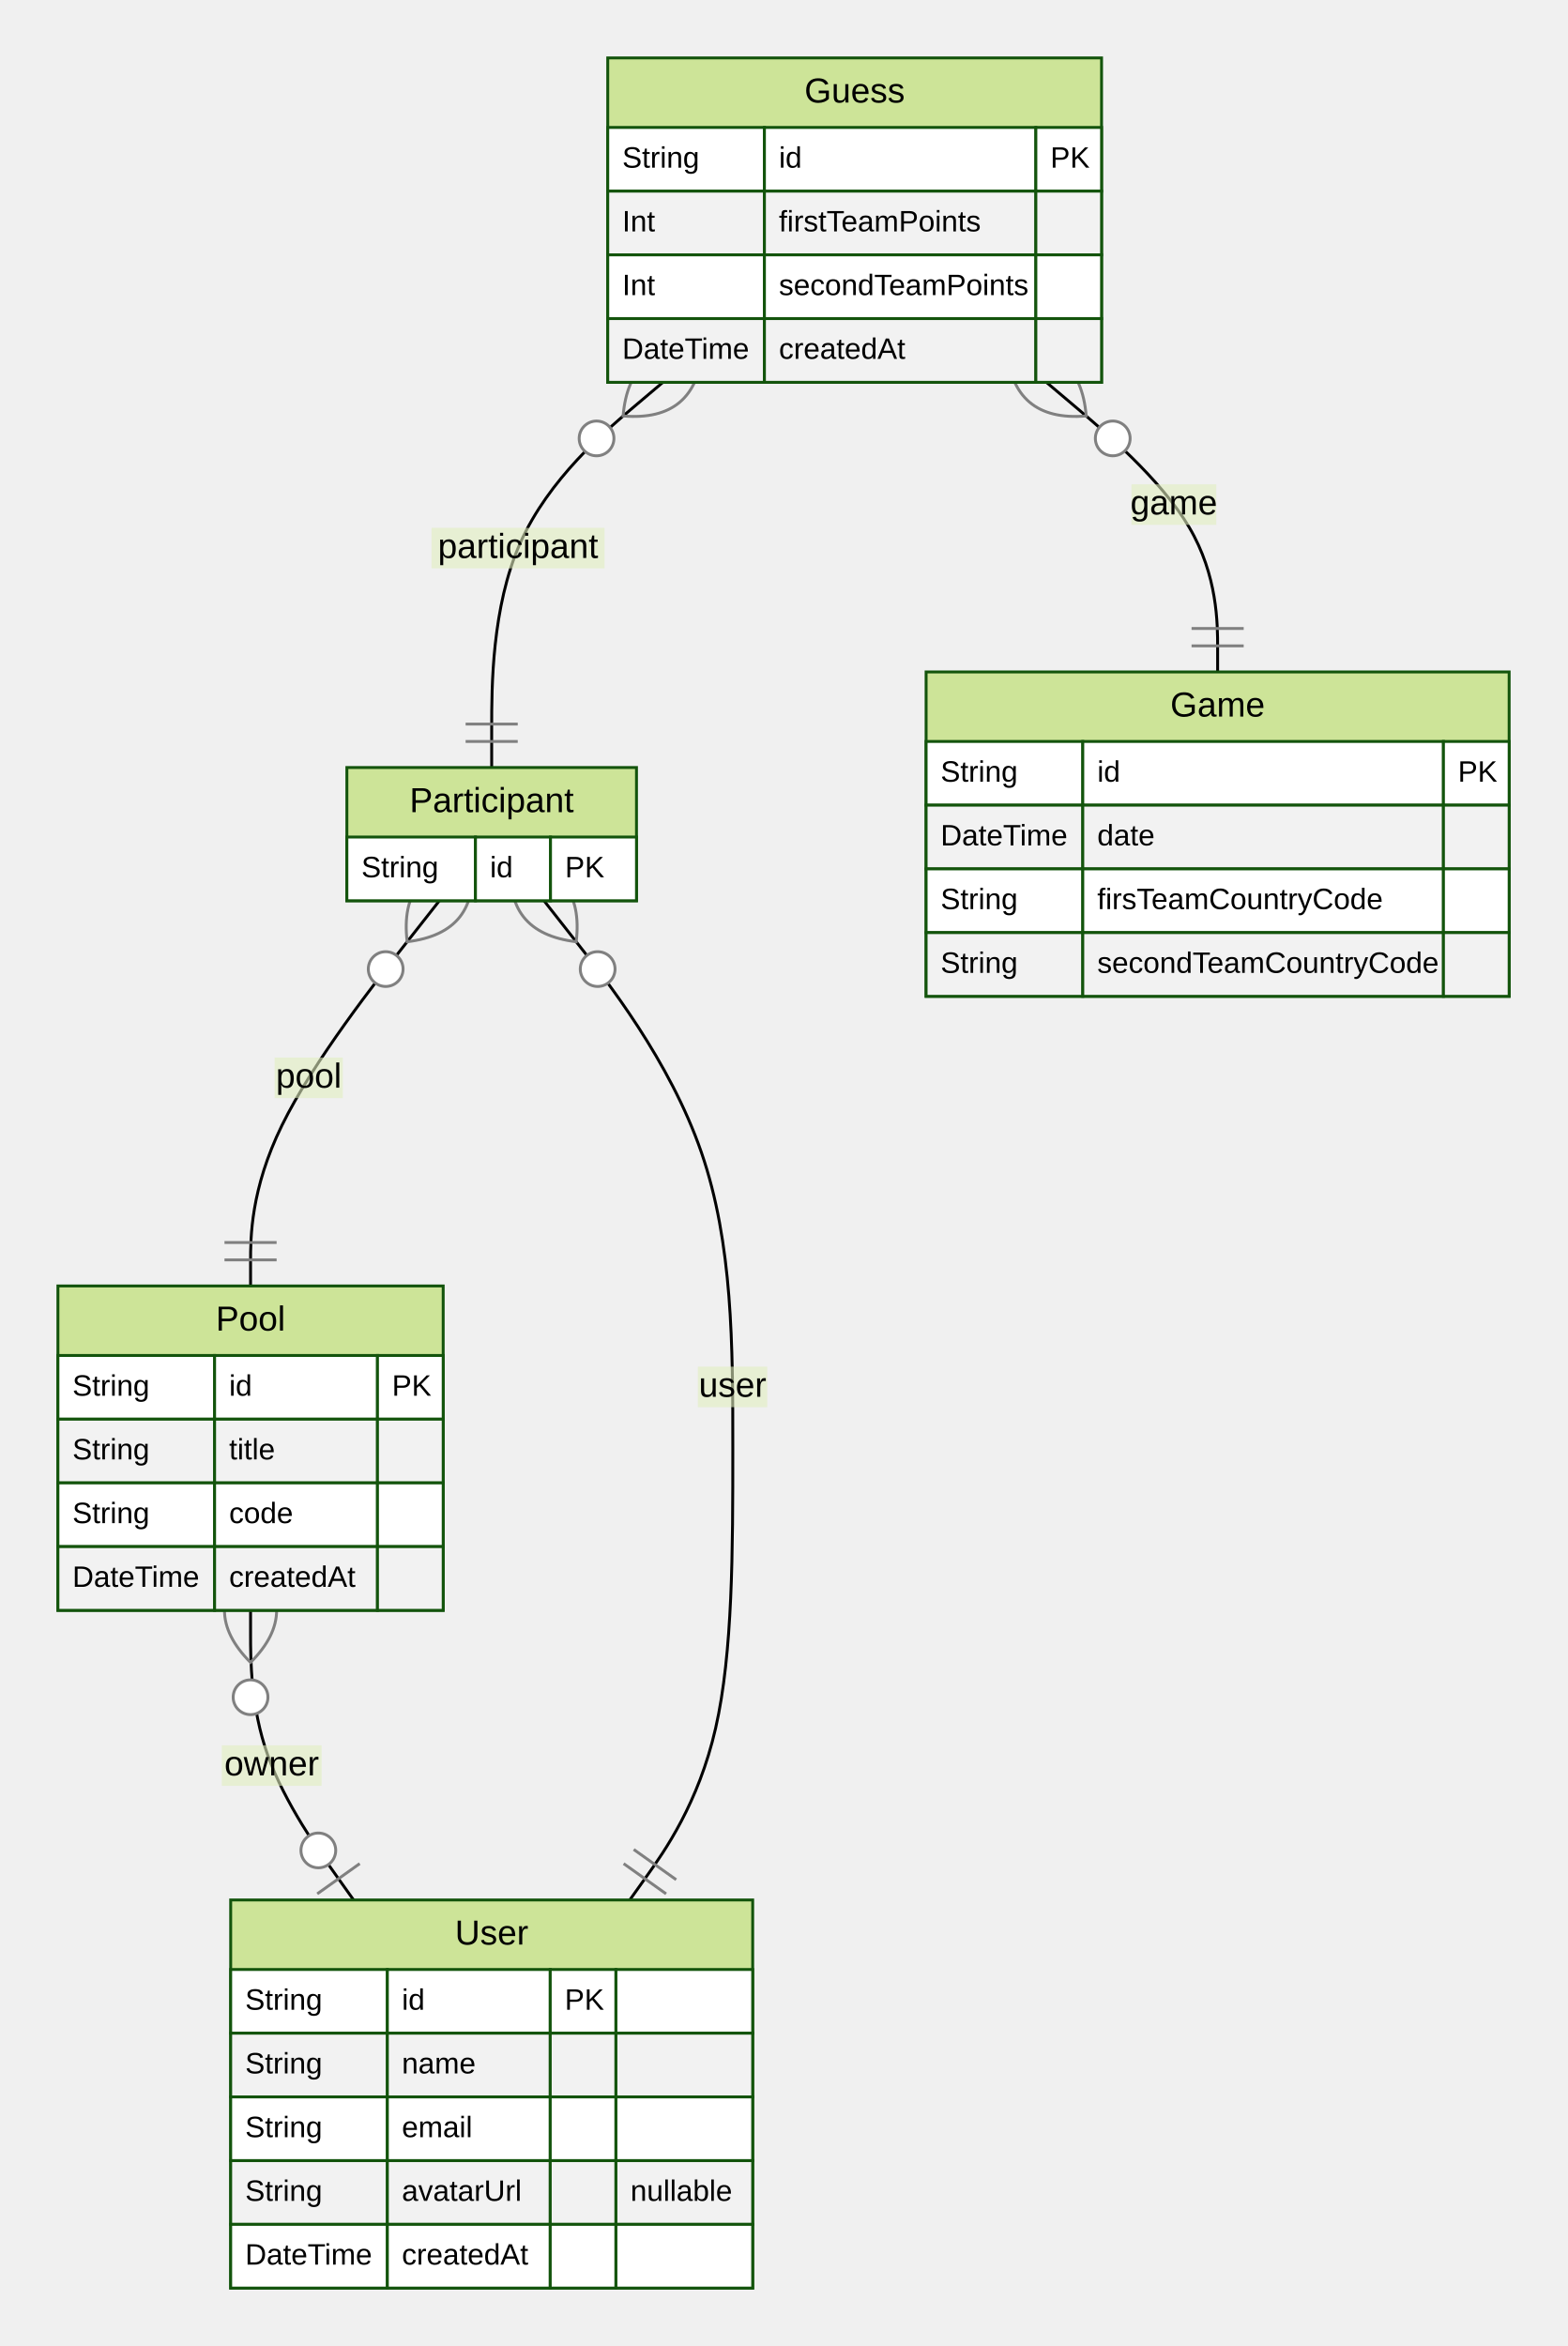
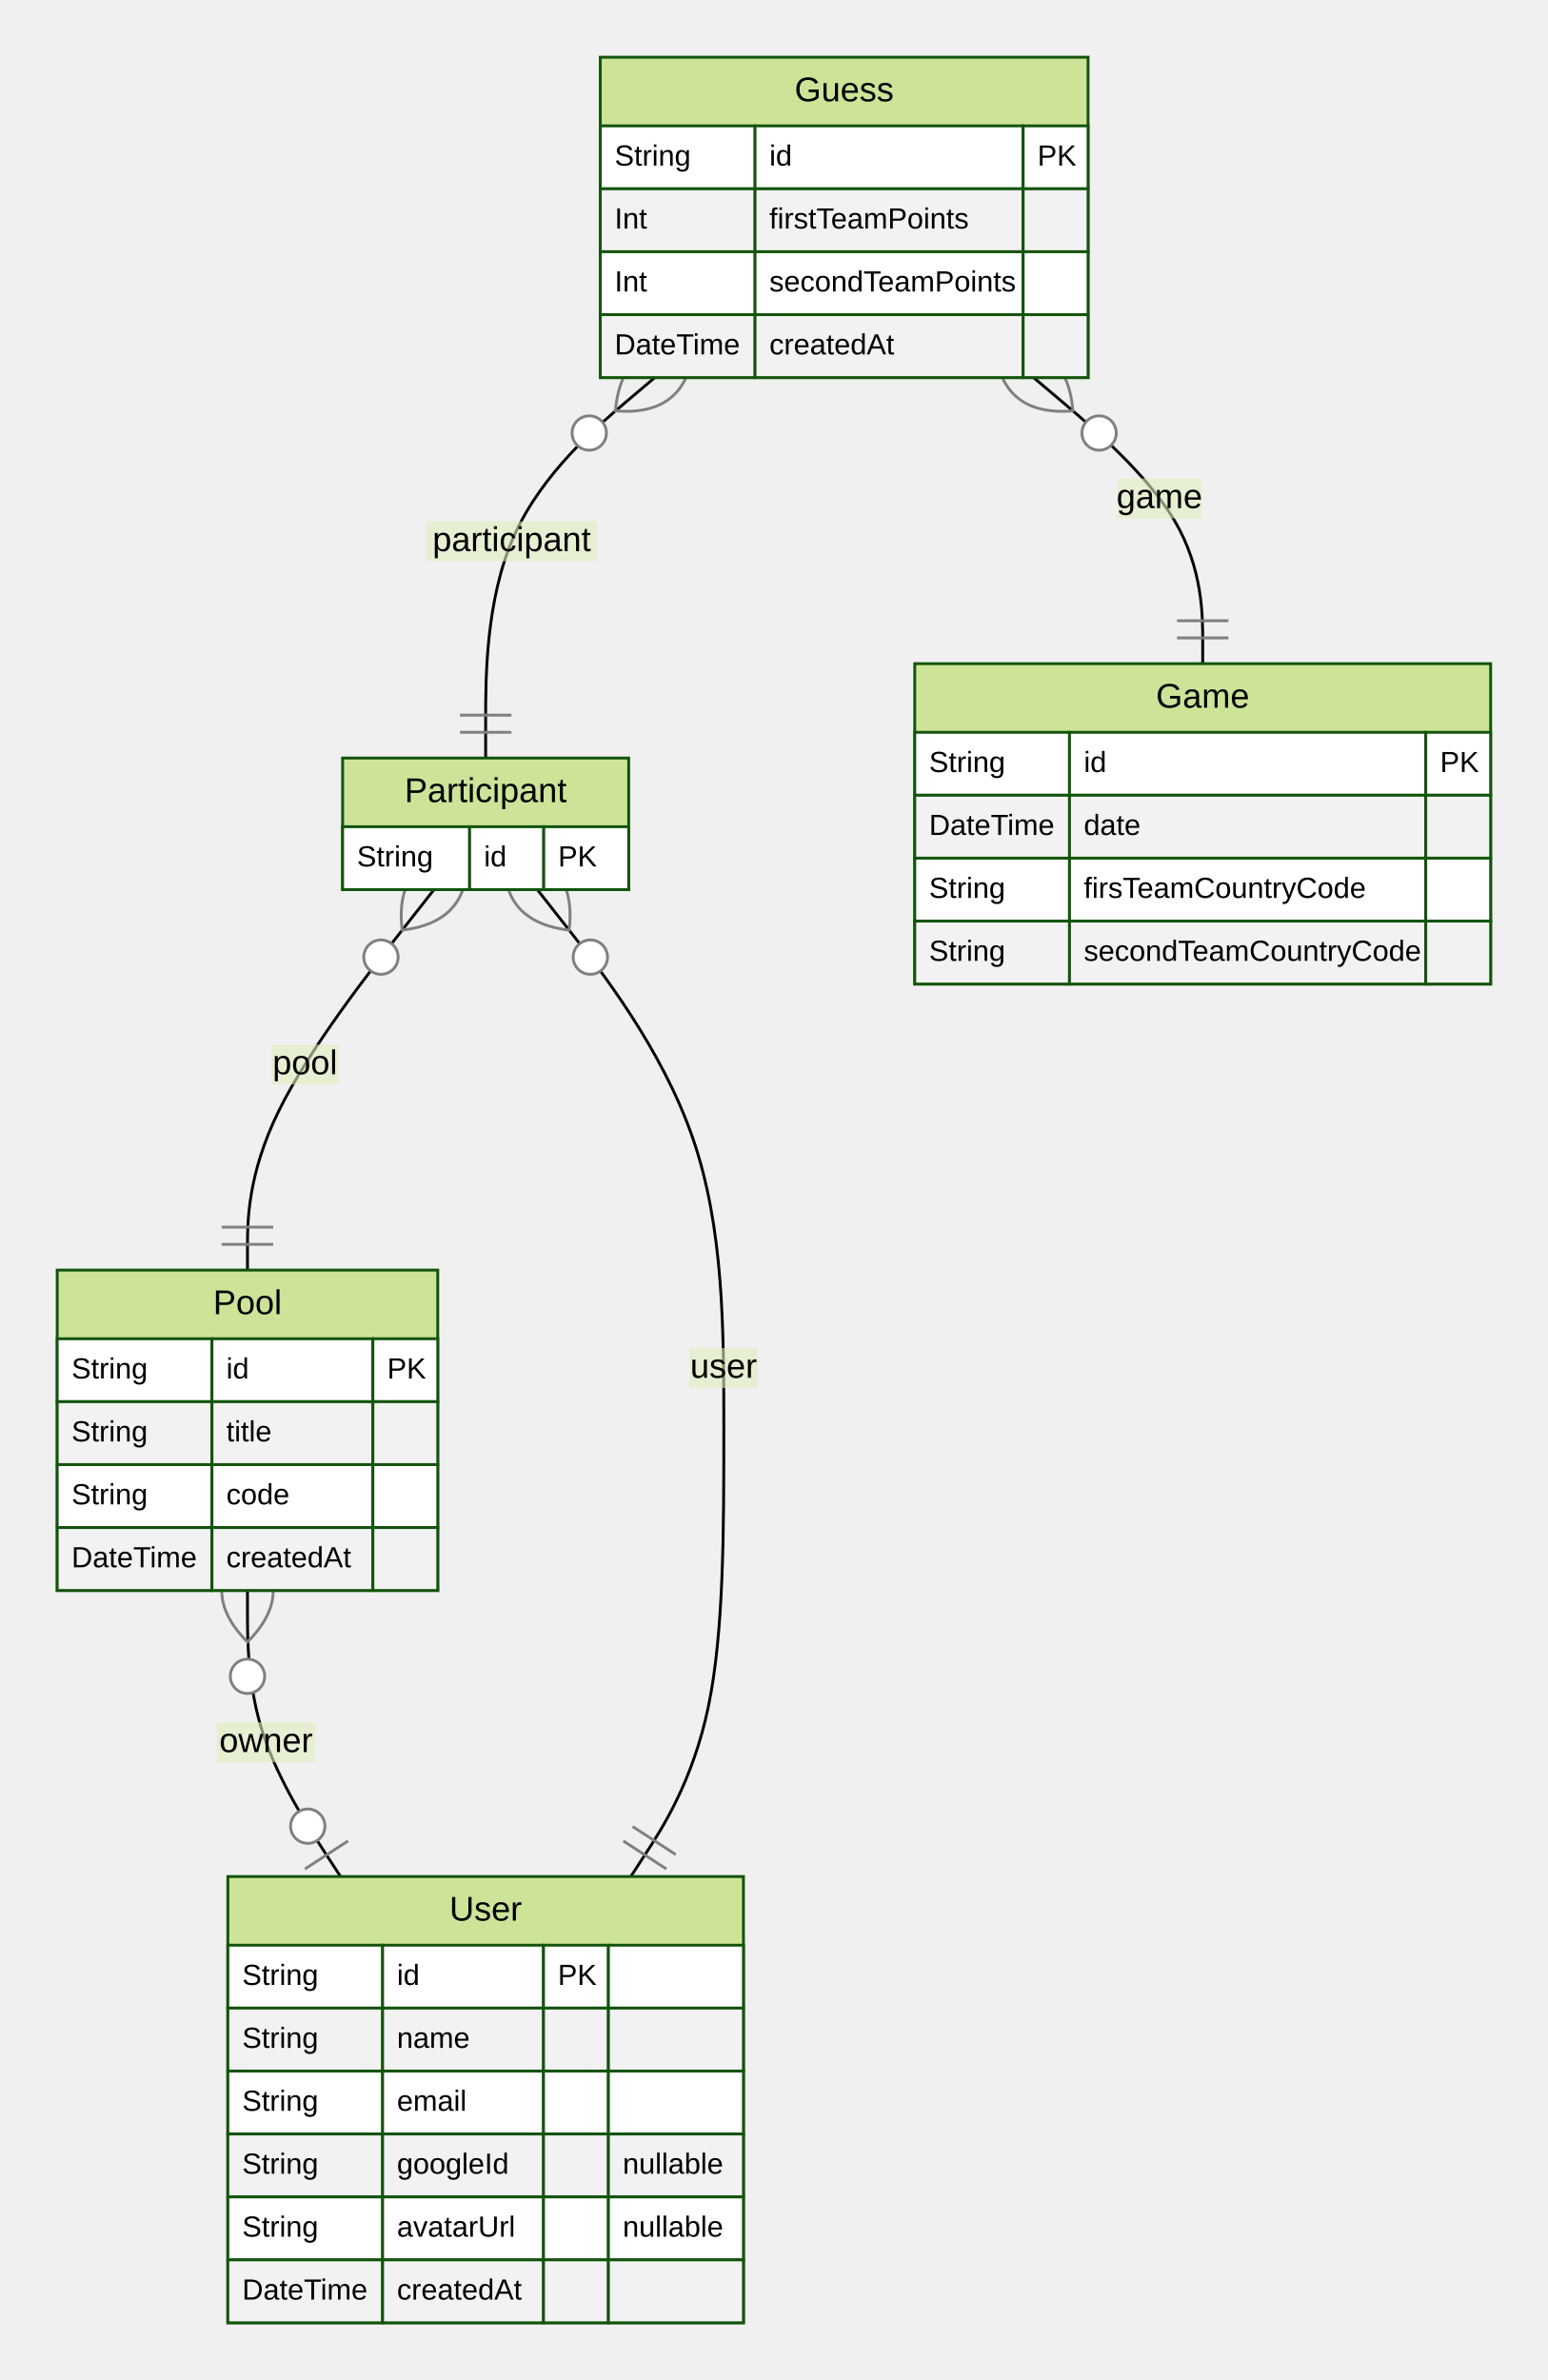
- <svg xmlns="http://www.w3.org/2000/svg" aria-labelledby="chart-title-mermaid-0 chart-desc-mermaid-0" role="img" viewBox="0 0 541.082 810" style="max-width: 541.082px; background-color: white;" width="100%" id="mermaid-0">
+ <svg xmlns="http://www.w3.org/2000/svg" aria-labelledby="chart-title-mermaid-0 chart-desc-mermaid-0" role="img" viewBox="0 0 541.082 832" style="max-width: 541.082px; background-color: white;" width="100%" id="mermaid-0">
  <style>#mermaid-0 {font-family:"trebuchet ms",verdana,arial,sans-serif;font-size:16px;fill:#000000;}#mermaid-0 .error-icon{fill:#552222;}#mermaid-0 .error-text{fill:#552222;stroke:#552222;}#mermaid-0 .edge-thickness-normal{stroke-width:2px;}#mermaid-0 .edge-thickness-thick{stroke-width:3.5px;}#mermaid-0 .edge-pattern-solid{stroke-dasharray:0;}#mermaid-0 .edge-pattern-dashed{stroke-dasharray:3;}#mermaid-0 .edge-pattern-dotted{stroke-dasharray:2;}#mermaid-0 .marker{fill:#000000;stroke:#000000;}#mermaid-0 .marker.cross{stroke:#000000;}#mermaid-0 svg{font-family:"trebuchet ms",verdana,arial,sans-serif;font-size:16px;}#mermaid-0 .entityBox{fill:#cde498;stroke:#13540c;}#mermaid-0 .attributeBoxOdd{fill:#ffffff;stroke:#13540c;}#mermaid-0 .attributeBoxEven{fill:#f2f2f2;stroke:#13540c;}#mermaid-0 .relationshipLabelBox{fill:hsl(78.158, 58.462%, 84.51%);opacity:0.7;background-color:hsl(78.158, 58.462%, 84.51%);}#mermaid-0 .relationshipLabelBox rect{opacity:0.5;}#mermaid-0 .relationshipLine{stroke:#000000;}#mermaid-0 :root{--mermaid-font-family:"trebuchet ms",verdana,arial,sans-serif;}</style>
  <g />
  <defs>
    <marker orient="auto" markerHeight="18" markerWidth="18" refY="9" refX="0" id="ONLY_ONE_START">
      <path d="M9,0 L9,18 M15,0 L15,18" fill="none" stroke="gray" />
    </marker>
  </defs>
  <defs>
    <marker orient="auto" markerHeight="18" markerWidth="18" refY="9" refX="18" id="ONLY_ONE_END">
      <path d="M3,0 L3,18 M9,0 L9,18" fill="none" stroke="gray" />
    </marker>
  </defs>
  <defs>
    <marker orient="auto" markerHeight="18" markerWidth="30" refY="9" refX="0" id="ZERO_OR_ONE_START">
      <circle r="6" cy="9" cx="21" fill="white" stroke="gray" />
      <path d="M9,0 L9,18" fill="none" stroke="gray" />
    </marker>
  </defs>
  <defs>
    <marker orient="auto" markerHeight="18" markerWidth="30" refY="9" refX="30" id="ZERO_OR_ONE_END">
      <circle r="6" cy="9" cx="9" fill="white" stroke="gray" />
      <path d="M21,0 L21,18" fill="none" stroke="gray" />
    </marker>
  </defs>
  <defs>
    <marker orient="auto" markerHeight="36" markerWidth="45" refY="18" refX="18" id="ONE_OR_MORE_START">
      <path d="M0,18 Q 18,0 36,18 Q 18,36 0,18 M42,9 L42,27" fill="none" stroke="gray" />
    </marker>
  </defs>
  <defs>
    <marker orient="auto" markerHeight="36" markerWidth="45" refY="18" refX="27" id="ONE_OR_MORE_END">
      <path d="M3,9 L3,27 M9,18 Q27,0 45,18 Q27,36 9,18" fill="none" stroke="gray" />
    </marker>
  </defs>
  <defs>
    <marker orient="auto" markerHeight="36" markerWidth="57" refY="18" refX="18" id="ZERO_OR_MORE_START">
      <circle r="6" cy="18" cx="48" fill="white" stroke="gray" />
      <path d="M0,18 Q18,0 36,18 Q18,36 0,18" fill="none" stroke="gray" />
    </marker>
  </defs>
  <defs>
    <marker orient="auto" markerHeight="36" markerWidth="57" refY="18" refX="39" id="ZERO_OR_MORE_END">
      <circle r="6" cy="18" cx="9" fill="white" stroke="gray" />
      <path d="M21,18 Q39,0 57,18 Q39,36 21,18" fill="none" stroke="gray" />
    </marker>
  </defs>
-   <path marker-start="url(#ZERO_OR_MORE_START)" marker-end="url(#ZERO_OR_ONE_END)" fill="none" stroke="gray" d="M86.513,556L86.513,564.333C86.513,572.667,86.513,589.333,92.443,606C98.373,622.667,110.233,639.333,116.163,647.667L122.093,656" class="er relationshipLine" />
-   <path marker-start="url(#ZERO_OR_MORE_START)" marker-end="url(#ONLY_ONE_END)" fill="none" stroke="gray" d="M187.835,311L198.7,324.833C209.565,338.667,231.296,366.333,242.161,397.833C253.026,429.333,253.026,464.667,253.026,500C253.026,535.333,253.026,570.667,247.096,596.667C241.167,622.667,229.307,639.333,223.377,647.667L217.447,656" class="er relationshipLine" />
+   <path marker-start="url(#ZERO_OR_MORE_START)" marker-end="url(#ZERO_OR_ONE_END)" fill="none" stroke="gray" d="M86.513,556L86.513,564.333C86.513,572.667,86.513,589.333,91.934,606C97.354,622.667,108.195,639.333,113.615,647.667L119.035,656" class="er relationshipLine" />
+   <path marker-start="url(#ZERO_OR_MORE_START)" marker-end="url(#ONLY_ONE_END)" fill="none" stroke="gray" d="M187.835,311L198.7,324.833C209.565,338.667,231.296,366.333,242.161,397.833C253.026,429.333,253.026,464.667,253.026,500C253.026,535.333,253.026,570.667,247.606,596.667C242.186,622.667,231.345,639.333,225.925,647.667L220.504,656" class="er relationshipLine" />
  <path marker-start="url(#ZERO_OR_MORE_START)" marker-end="url(#ONLY_ONE_END)" fill="none" stroke="gray" d="M151.705,311L140.839,324.833C129.974,338.667,108.244,366.333,97.378,388.5C86.513,410.667,86.513,427.333,86.513,435.667L86.513,444" class="er relationshipLine" />
  <path marker-start="url(#ZERO_OR_MORE_START)" marker-end="url(#ONLY_ONE_END)" fill="none" stroke="gray" d="M228.887,132L219.034,140.333C209.181,148.667,189.476,165.333,179.623,187.5C169.77,209.667,169.77,237.333,169.77,251.167L169.77,265" class="er relationshipLine" />
  <path marker-start="url(#ZERO_OR_MORE_START)" marker-end="url(#ONLY_ONE_END)" fill="none" stroke="gray" d="M361.309,132L371.162,140.333C381.015,148.667,400.72,165.333,410.573,182C420.426,198.667,420.426,215.333,420.426,223.667L420.426,232" class="er relationshipLine" />
  <g transform="translate(20,444 )" id="Pool">
    <rect height="112" width="133.026" y="0" x="0" stroke="gray" fill-opacity="100%" fill="honeydew" class="er entityBox" />
    <text transform="translate(66.51321,12)" style="font-family: &quot;trebuchet ms&quot;, verdana, arial, sans-serif;; font-size: 12px" text-anchor="middle" dominant-baseline="middle" y="0" x="0" id="entity-Pool" class="er entityLabel">Pool</text>
    <rect height="22" width="54.096" y="24" x="0" stroke="gray" fill-opacity="100%" fill="honeydew" class="er attributeBoxOdd" />
    <text transform="translate(5,35)" style="font-family: &quot;trebuchet ms&quot;, verdana, arial, sans-serif;; font-size: 10.2px" text-anchor="left" dominant-baseline="middle" y="0" x="0" id="entity-Pool-attr-1-type" class="er entityLabel">String</text>
    <rect height="22" width="56.243" y="24" x="54.096" stroke="gray" fill-opacity="100%" fill="honeydew" class="er attributeBoxOdd" />
    <text transform="translate(59.09555,35)" style="font-family: &quot;trebuchet ms&quot;, verdana, arial, sans-serif;; font-size: 10.2px" text-anchor="left" dominant-baseline="middle" y="0" x="0" id="entity-Pool-attr-1-name" class="er entityLabel">id</text>
    <rect height="22" width="22.688" y="24" x="110.339" stroke="gray" fill-opacity="100%" fill="honeydew" class="er attributeBoxOdd" />
    <text transform="translate(115.3387,35)" style="font-family: &quot;trebuchet ms&quot;, verdana, arial, sans-serif;; font-size: 10.2px" text-anchor="left" dominant-baseline="middle" y="0" x="0" id="entity-Pool-attr-1-key" class="er entityLabel">PK</text>
    <rect height="22" width="54.096" y="46" x="0" stroke="gray" fill-opacity="100%" fill="honeydew" class="er attributeBoxEven" />
    <text transform="translate(5,57)" style="font-family: &quot;trebuchet ms&quot;, verdana, arial, sans-serif;; font-size: 10.2px" text-anchor="left" dominant-baseline="middle" y="0" x="0" id="entity-Pool-attr-2-type" class="er entityLabel">String</text>
    <rect height="22" width="56.243" y="46" x="54.096" stroke="gray" fill-opacity="100%" fill="honeydew" class="er attributeBoxEven" />
    <text transform="translate(59.09555,57)" style="font-family: &quot;trebuchet ms&quot;, verdana, arial, sans-serif;; font-size: 10.2px" text-anchor="left" dominant-baseline="middle" y="0" x="0" id="entity-Pool-attr-2-name" class="er entityLabel">title</text>
    <rect height="22" width="22.688" y="46" x="110.339" stroke="gray" fill-opacity="100%" fill="honeydew" class="er attributeBoxEven" />
    <text transform="translate(115.3387,57)" style="font-family: &quot;trebuchet ms&quot;, verdana, arial, sans-serif;; font-size: 10.2px" text-anchor="left" dominant-baseline="middle" y="0" x="0" id="entity-Pool-attr-2-key" class="er entityLabel" />
    <rect height="22" width="54.096" y="68" x="0" stroke="gray" fill-opacity="100%" fill="honeydew" class="er attributeBoxOdd" />
    <text transform="translate(5,79)" style="font-family: &quot;trebuchet ms&quot;, verdana, arial, sans-serif;; font-size: 10.2px" text-anchor="left" dominant-baseline="middle" y="0" x="0" id="entity-Pool-attr-3-type" class="er entityLabel">String</text>
    <rect height="22" width="56.243" y="68" x="54.096" stroke="gray" fill-opacity="100%" fill="honeydew" class="er attributeBoxOdd" />
    <text transform="translate(59.09555,79)" style="font-family: &quot;trebuchet ms&quot;, verdana, arial, sans-serif;; font-size: 10.2px" text-anchor="left" dominant-baseline="middle" y="0" x="0" id="entity-Pool-attr-3-name" class="er entityLabel">code</text>
    <rect height="22" width="22.688" y="68" x="110.339" stroke="gray" fill-opacity="100%" fill="honeydew" class="er attributeBoxOdd" />
    <text transform="translate(115.3387,79)" style="font-family: &quot;trebuchet ms&quot;, verdana, arial, sans-serif;; font-size: 10.2px" text-anchor="left" dominant-baseline="middle" y="0" x="0" id="entity-Pool-attr-3-key" class="er entityLabel" />
    <rect height="22" width="54.096" y="90" x="0" stroke="gray" fill-opacity="100%" fill="honeydew" class="er attributeBoxEven" />
    <text transform="translate(5,101)" style="font-family: &quot;trebuchet ms&quot;, verdana, arial, sans-serif;; font-size: 10.2px" text-anchor="left" dominant-baseline="middle" y="0" x="0" id="entity-Pool-attr-4-type" class="er entityLabel">DateTime</text>
    <rect height="22" width="56.243" y="90" x="54.096" stroke="gray" fill-opacity="100%" fill="honeydew" class="er attributeBoxEven" />
    <text transform="translate(59.09555,101)" style="font-family: &quot;trebuchet ms&quot;, verdana, arial, sans-serif;; font-size: 10.2px" text-anchor="left" dominant-baseline="middle" y="0" x="0" id="entity-Pool-attr-4-name" class="er entityLabel">createdAt</text>
    <rect height="22" width="22.688" y="90" x="110.339" stroke="gray" fill-opacity="100%" fill="honeydew" class="er attributeBoxEven" />
    <text transform="translate(115.3387,101)" style="font-family: &quot;trebuchet ms&quot;, verdana, arial, sans-serif;; font-size: 10.2px" text-anchor="left" dominant-baseline="middle" y="0" x="0" id="entity-Pool-attr-4-key" class="er entityLabel" />
  </g>
  <g transform="translate(119.7698,265 )" id="Participant">
    <rect height="46" width="100" y="0" x="0" stroke="gray" fill-opacity="100%" fill="honeydew" class="er entityBox" />
    <text transform="translate(50,12)" style="font-family: &quot;trebuchet ms&quot;, verdana, arial, sans-serif;; font-size: 12px" text-anchor="middle" dominant-baseline="middle" y="0" x="0" id="entity-Participant" class="er entityLabel">Participant</text>
    <rect height="22" width="44.399" y="24" x="0" stroke="gray" fill-opacity="100%" fill="honeydew" class="er attributeBoxOdd" />
    <text transform="translate(5,35)" style="font-family: &quot;trebuchet ms&quot;, verdana, arial, sans-serif;; font-size: 10.2px" text-anchor="left" dominant-baseline="middle" y="0" x="0" id="entity-Participant-attr-1-type" class="er entityLabel">String</text>
    <rect height="22" width="25.911" y="24" x="44.399" stroke="gray" fill-opacity="100%" fill="honeydew" class="er attributeBoxOdd" />
    <text transform="translate(49.39862,35)" style="font-family: &quot;trebuchet ms&quot;, verdana, arial, sans-serif;; font-size: 10.2px" text-anchor="left" dominant-baseline="middle" y="0" x="0" id="entity-Participant-attr-1-name" class="er entityLabel">id</text>
    <rect height="22" width="29.69" y="24" x="70.31" stroke="gray" fill-opacity="100%" fill="honeydew" class="er attributeBoxOdd" />
    <text transform="translate(75.30976,35)" style="font-family: &quot;trebuchet ms&quot;, verdana, arial, sans-serif;; font-size: 10.2px" text-anchor="left" dominant-baseline="middle" y="0" x="0" id="entity-Participant-attr-1-key" class="er entityLabel">PK</text>
  </g>
  <g transform="translate(79.65034,656 )" id="User">
-     <rect height="134" width="180.239" y="0" x="0" stroke="gray" fill-opacity="100%" fill="honeydew" class="er entityBox" />
+     <rect height="156" width="180.239" y="0" x="0" stroke="gray" fill-opacity="100%" fill="honeydew" class="er entityBox" />
    <text transform="translate(90.11948,12)" style="font-family: &quot;trebuchet ms&quot;, verdana, arial, sans-serif;; font-size: 12px" text-anchor="middle" dominant-baseline="middle" y="0" x="0" id="entity-User" class="er entityLabel">User</text>
    <rect height="22" width="54.096" y="24" x="0" stroke="gray" fill-opacity="100%" fill="honeydew" class="er attributeBoxOdd" />
    <text transform="translate(5,35)" style="font-family: &quot;trebuchet ms&quot;, verdana, arial, sans-serif;; font-size: 10.2px" text-anchor="left" dominant-baseline="middle" y="0" x="0" id="entity-User-attr-1-type" class="er entityLabel">String</text>
    <rect height="22" width="56.243" y="24" x="54.096" stroke="gray" fill-opacity="100%" fill="honeydew" class="er attributeBoxOdd" />
    <text transform="translate(59.09555,35)" style="font-family: &quot;trebuchet ms&quot;, verdana, arial, sans-serif;; font-size: 10.2px" text-anchor="left" dominant-baseline="middle" y="0" x="0" id="entity-User-attr-1-name" class="er entityLabel">id</text>
    <rect height="22" width="22.688" y="24" x="110.339" stroke="gray" fill-opacity="100%" fill="honeydew" class="er attributeBoxOdd" />
    <text transform="translate(115.3387,35)" style="font-family: &quot;trebuchet ms&quot;, verdana, arial, sans-serif;; font-size: 10.2px" text-anchor="left" dominant-baseline="middle" y="0" x="0" id="entity-User-attr-1-key" class="er entityLabel">PK</text>
    <rect height="22" width="47.213" y="24" x="133.026" stroke="gray" fill-opacity="100%" fill="honeydew" class="er attributeBoxOdd" />
    <text transform="translate(138.0264,35)" style="font-family: &quot;trebuchet ms&quot;, verdana, arial, sans-serif;; font-size: 10.2px" text-anchor="left" dominant-baseline="middle" y="0" x="0" id="entity-User-attr-1-comment" class="er entityLabel" />
    <rect height="22" width="54.096" y="46" x="0" stroke="gray" fill-opacity="100%" fill="honeydew" class="er attributeBoxEven" />
    <text transform="translate(5,57)" style="font-family: &quot;trebuchet ms&quot;, verdana, arial, sans-serif;; font-size: 10.2px" text-anchor="left" dominant-baseline="middle" y="0" x="0" id="entity-User-attr-2-type" class="er entityLabel">String</text>
    <rect height="22" width="56.243" y="46" x="54.096" stroke="gray" fill-opacity="100%" fill="honeydew" class="er attributeBoxEven" />
    <text transform="translate(59.09555,57)" style="font-family: &quot;trebuchet ms&quot;, verdana, arial, sans-serif;; font-size: 10.2px" text-anchor="left" dominant-baseline="middle" y="0" x="0" id="entity-User-attr-2-name" class="er entityLabel">name</text>
    <rect height="22" width="22.688" y="46" x="110.339" stroke="gray" fill-opacity="100%" fill="honeydew" class="er attributeBoxEven" />
    <text transform="translate(115.3387,57)" style="font-family: &quot;trebuchet ms&quot;, verdana, arial, sans-serif;; font-size: 10.2px" text-anchor="left" dominant-baseline="middle" y="0" x="0" id="entity-User-attr-2-key" class="er entityLabel" />
    <rect height="22" width="47.213" y="46" x="133.026" stroke="gray" fill-opacity="100%" fill="honeydew" class="er attributeBoxEven" />
    <text transform="translate(138.0264,57)" style="font-family: &quot;trebuchet ms&quot;, verdana, arial, sans-serif;; font-size: 10.2px" text-anchor="left" dominant-baseline="middle" y="0" x="0" id="entity-User-attr-2-comment" class="er entityLabel" />
    <rect height="22" width="54.096" y="68" x="0" stroke="gray" fill-opacity="100%" fill="honeydew" class="er attributeBoxOdd" />
    <text transform="translate(5,79)" style="font-family: &quot;trebuchet ms&quot;, verdana, arial, sans-serif;; font-size: 10.2px" text-anchor="left" dominant-baseline="middle" y="0" x="0" id="entity-User-attr-3-type" class="er entityLabel">String</text>
    <rect height="22" width="56.243" y="68" x="54.096" stroke="gray" fill-opacity="100%" fill="honeydew" class="er attributeBoxOdd" />
    <text transform="translate(59.09555,79)" style="font-family: &quot;trebuchet ms&quot;, verdana, arial, sans-serif;; font-size: 10.2px" text-anchor="left" dominant-baseline="middle" y="0" x="0" id="entity-User-attr-3-name" class="er entityLabel">email</text>
    <rect height="22" width="22.688" y="68" x="110.339" stroke="gray" fill-opacity="100%" fill="honeydew" class="er attributeBoxOdd" />
    <text transform="translate(115.3387,79)" style="font-family: &quot;trebuchet ms&quot;, verdana, arial, sans-serif;; font-size: 10.2px" text-anchor="left" dominant-baseline="middle" y="0" x="0" id="entity-User-attr-3-key" class="er entityLabel" />
    <rect height="22" width="47.213" y="68" x="133.026" stroke="gray" fill-opacity="100%" fill="honeydew" class="er attributeBoxOdd" />
    <text transform="translate(138.0264,79)" style="font-family: &quot;trebuchet ms&quot;, verdana, arial, sans-serif;; font-size: 10.2px" text-anchor="left" dominant-baseline="middle" y="0" x="0" id="entity-User-attr-3-comment" class="er entityLabel" />
    <rect height="22" width="54.096" y="90" x="0" stroke="gray" fill-opacity="100%" fill="honeydew" class="er attributeBoxEven" />
    <text transform="translate(5,101)" style="font-family: &quot;trebuchet ms&quot;, verdana, arial, sans-serif;; font-size: 10.2px" text-anchor="left" dominant-baseline="middle" y="0" x="0" id="entity-User-attr-4-type" class="er entityLabel">String</text>
    <rect height="22" width="56.243" y="90" x="54.096" stroke="gray" fill-opacity="100%" fill="honeydew" class="er attributeBoxEven" />
-     <text transform="translate(59.09555,101)" style="font-family: &quot;trebuchet ms&quot;, verdana, arial, sans-serif;; font-size: 10.2px" text-anchor="left" dominant-baseline="middle" y="0" x="0" id="entity-User-attr-4-name" class="er entityLabel">avatarUrl</text>
+     <text transform="translate(59.09555,101)" style="font-family: &quot;trebuchet ms&quot;, verdana, arial, sans-serif;; font-size: 10.2px" text-anchor="left" dominant-baseline="middle" y="0" x="0" id="entity-User-attr-4-name" class="er entityLabel">googleId</text>
    <rect height="22" width="22.688" y="90" x="110.339" stroke="gray" fill-opacity="100%" fill="honeydew" class="er attributeBoxEven" />
    <text transform="translate(115.3387,101)" style="font-family: &quot;trebuchet ms&quot;, verdana, arial, sans-serif;; font-size: 10.2px" text-anchor="left" dominant-baseline="middle" y="0" x="0" id="entity-User-attr-4-key" class="er entityLabel" />
    <rect height="22" width="47.213" y="90" x="133.026" stroke="gray" fill-opacity="100%" fill="honeydew" class="er attributeBoxEven" />
    <text transform="translate(138.0264,101)" style="font-family: &quot;trebuchet ms&quot;, verdana, arial, sans-serif;; font-size: 10.2px" text-anchor="left" dominant-baseline="middle" y="0" x="0" id="entity-User-attr-4-comment" class="er entityLabel">nullable</text>
    <rect height="22" width="54.096" y="112" x="0" stroke="gray" fill-opacity="100%" fill="honeydew" class="er attributeBoxOdd" />
-     <text transform="translate(5,123)" style="font-family: &quot;trebuchet ms&quot;, verdana, arial, sans-serif;; font-size: 10.2px" text-anchor="left" dominant-baseline="middle" y="0" x="0" id="entity-User-attr-5-type" class="er entityLabel">DateTime</text>
+     <text transform="translate(5,123)" style="font-family: &quot;trebuchet ms&quot;, verdana, arial, sans-serif;; font-size: 10.2px" text-anchor="left" dominant-baseline="middle" y="0" x="0" id="entity-User-attr-5-type" class="er entityLabel">String</text>
    <rect height="22" width="56.243" y="112" x="54.096" stroke="gray" fill-opacity="100%" fill="honeydew" class="er attributeBoxOdd" />
-     <text transform="translate(59.09555,123)" style="font-family: &quot;trebuchet ms&quot;, verdana, arial, sans-serif;; font-size: 10.2px" text-anchor="left" dominant-baseline="middle" y="0" x="0" id="entity-User-attr-5-name" class="er entityLabel">createdAt</text>
+     <text transform="translate(59.09555,123)" style="font-family: &quot;trebuchet ms&quot;, verdana, arial, sans-serif;; font-size: 10.2px" text-anchor="left" dominant-baseline="middle" y="0" x="0" id="entity-User-attr-5-name" class="er entityLabel">avatarUrl</text>
    <rect height="22" width="22.688" y="112" x="110.339" stroke="gray" fill-opacity="100%" fill="honeydew" class="er attributeBoxOdd" />
    <text transform="translate(115.3387,123)" style="font-family: &quot;trebuchet ms&quot;, verdana, arial, sans-serif;; font-size: 10.2px" text-anchor="left" dominant-baseline="middle" y="0" x="0" id="entity-User-attr-5-key" class="er entityLabel" />
    <rect height="22" width="47.213" y="112" x="133.026" stroke="gray" fill-opacity="100%" fill="honeydew" class="er attributeBoxOdd" />
-     <text transform="translate(138.0264,123)" style="font-family: &quot;trebuchet ms&quot;, verdana, arial, sans-serif;; font-size: 10.2px" text-anchor="left" dominant-baseline="middle" y="0" x="0" id="entity-User-attr-5-comment" class="er entityLabel" />
+     <text transform="translate(138.0264,123)" style="font-family: &quot;trebuchet ms&quot;, verdana, arial, sans-serif;; font-size: 10.2px" text-anchor="left" dominant-baseline="middle" y="0" x="0" id="entity-User-attr-5-comment" class="er entityLabel">nullable</text>
+     <rect height="22" width="54.096" y="134" x="0" stroke="gray" fill-opacity="100%" fill="honeydew" class="er attributeBoxEven" />
+     <text transform="translate(5,145)" style="font-family: &quot;trebuchet ms&quot;, verdana, arial, sans-serif;; font-size: 10.2px" text-anchor="left" dominant-baseline="middle" y="0" x="0" id="entity-User-attr-6-type" class="er entityLabel">DateTime</text>
+     <rect height="22" width="56.243" y="134" x="54.096" stroke="gray" fill-opacity="100%" fill="honeydew" class="er attributeBoxEven" />
+     <text transform="translate(59.09555,145)" style="font-family: &quot;trebuchet ms&quot;, verdana, arial, sans-serif;; font-size: 10.2px" text-anchor="left" dominant-baseline="middle" y="0" x="0" id="entity-User-attr-6-name" class="er entityLabel">createdAt</text>
+     <rect height="22" width="22.688" y="134" x="110.339" stroke="gray" fill-opacity="100%" fill="honeydew" class="er attributeBoxEven" />
+     <text transform="translate(115.3387,145)" style="font-family: &quot;trebuchet ms&quot;, verdana, arial, sans-serif;; font-size: 10.2px" text-anchor="left" dominant-baseline="middle" y="0" x="0" id="entity-User-attr-6-key" class="er entityLabel" />
+     <rect height="22" width="47.213" y="134" x="133.026" stroke="gray" fill-opacity="100%" fill="honeydew" class="er attributeBoxEven" />
+     <text transform="translate(138.0264,145)" style="font-family: &quot;trebuchet ms&quot;, verdana, arial, sans-serif;; font-size: 10.2px" text-anchor="left" dominant-baseline="middle" y="0" x="0" id="entity-User-attr-6-comment" class="er entityLabel" />
  </g>
  <g transform="translate(319.7698,232 )" id="Game">
    <rect height="112" width="201.312" y="0" x="0" stroke="gray" fill-opacity="100%" fill="honeydew" class="er entityBox" />
    <text transform="translate(100.6562,12)" style="font-family: &quot;trebuchet ms&quot;, verdana, arial, sans-serif;; font-size: 12px" text-anchor="middle" dominant-baseline="middle" y="0" x="0" id="entity-Game" class="er entityLabel">Game</text>
    <rect height="22" width="54.096" y="24" x="0" stroke="gray" fill-opacity="100%" fill="honeydew" class="er attributeBoxOdd" />
    <text transform="translate(5,35)" style="font-family: &quot;trebuchet ms&quot;, verdana, arial, sans-serif;; font-size: 10.2px" text-anchor="left" dominant-baseline="middle" y="0" x="0" id="entity-Game-attr-1-type" class="er entityLabel">String</text>
    <rect height="22" width="124.529" y="24" x="54.096" stroke="gray" fill-opacity="100%" fill="honeydew" class="er attributeBoxOdd" />
    <text transform="translate(59.09555,35)" style="font-family: &quot;trebuchet ms&quot;, verdana, arial, sans-serif;; font-size: 10.2px" text-anchor="left" dominant-baseline="middle" y="0" x="0" id="entity-Game-attr-1-name" class="er entityLabel">id</text>
    <rect height="22" width="22.688" y="24" x="178.625" stroke="gray" fill-opacity="100%" fill="honeydew" class="er attributeBoxOdd" />
    <text transform="translate(183.6248,35)" style="font-family: &quot;trebuchet ms&quot;, verdana, arial, sans-serif;; font-size: 10.2px" text-anchor="left" dominant-baseline="middle" y="0" x="0" id="entity-Game-attr-1-key" class="er entityLabel">PK</text>
    <rect height="22" width="54.096" y="46" x="0" stroke="gray" fill-opacity="100%" fill="honeydew" class="er attributeBoxEven" />
    <text transform="translate(5,57)" style="font-family: &quot;trebuchet ms&quot;, verdana, arial, sans-serif;; font-size: 10.2px" text-anchor="left" dominant-baseline="middle" y="0" x="0" id="entity-Game-attr-2-type" class="er entityLabel">DateTime</text>
    <rect height="22" width="124.529" y="46" x="54.096" stroke="gray" fill-opacity="100%" fill="honeydew" class="er attributeBoxEven" />
    <text transform="translate(59.09555,57)" style="font-family: &quot;trebuchet ms&quot;, verdana, arial, sans-serif;; font-size: 10.2px" text-anchor="left" dominant-baseline="middle" y="0" x="0" id="entity-Game-attr-2-name" class="er entityLabel">date</text>
    <rect height="22" width="22.688" y="46" x="178.625" stroke="gray" fill-opacity="100%" fill="honeydew" class="er attributeBoxEven" />
    <text transform="translate(183.6248,57)" style="font-family: &quot;trebuchet ms&quot;, verdana, arial, sans-serif;; font-size: 10.2px" text-anchor="left" dominant-baseline="middle" y="0" x="0" id="entity-Game-attr-2-key" class="er entityLabel" />
    <rect height="22" width="54.096" y="68" x="0" stroke="gray" fill-opacity="100%" fill="honeydew" class="er attributeBoxOdd" />
    <text transform="translate(5,79)" style="font-family: &quot;trebuchet ms&quot;, verdana, arial, sans-serif;; font-size: 10.2px" text-anchor="left" dominant-baseline="middle" y="0" x="0" id="entity-Game-attr-3-type" class="er entityLabel">String</text>
    <rect height="22" width="124.529" y="68" x="54.096" stroke="gray" fill-opacity="100%" fill="honeydew" class="er attributeBoxOdd" />
    <text transform="translate(59.09555,79)" style="font-family: &quot;trebuchet ms&quot;, verdana, arial, sans-serif;; font-size: 10.2px" text-anchor="left" dominant-baseline="middle" y="0" x="0" id="entity-Game-attr-3-name" class="er entityLabel">firsTeamCountryCode</text>
    <rect height="22" width="22.688" y="68" x="178.625" stroke="gray" fill-opacity="100%" fill="honeydew" class="er attributeBoxOdd" />
    <text transform="translate(183.6248,79)" style="font-family: &quot;trebuchet ms&quot;, verdana, arial, sans-serif;; font-size: 10.2px" text-anchor="left" dominant-baseline="middle" y="0" x="0" id="entity-Game-attr-3-key" class="er entityLabel" />
    <rect height="22" width="54.096" y="90" x="0" stroke="gray" fill-opacity="100%" fill="honeydew" class="er attributeBoxEven" />
    <text transform="translate(5,101)" style="font-family: &quot;trebuchet ms&quot;, verdana, arial, sans-serif;; font-size: 10.2px" text-anchor="left" dominant-baseline="middle" y="0" x="0" id="entity-Game-attr-4-type" class="er entityLabel">String</text>
    <rect height="22" width="124.529" y="90" x="54.096" stroke="gray" fill-opacity="100%" fill="honeydew" class="er attributeBoxEven" />
    <text transform="translate(59.09555,101)" style="font-family: &quot;trebuchet ms&quot;, verdana, arial, sans-serif;; font-size: 10.2px" text-anchor="left" dominant-baseline="middle" y="0" x="0" id="entity-Game-attr-4-name" class="er entityLabel">secondTeamCountryCode</text>
    <rect height="22" width="22.688" y="90" x="178.625" stroke="gray" fill-opacity="100%" fill="honeydew" class="er attributeBoxEven" />
    <text transform="translate(183.6248,101)" style="font-family: &quot;trebuchet ms&quot;, verdana, arial, sans-serif;; font-size: 10.2px" text-anchor="left" dominant-baseline="middle" y="0" x="0" id="entity-Game-attr-4-key" class="er entityLabel" />
  </g>
  <g transform="translate(209.8457,20 )" id="Guess">
    <rect height="112" width="170.504" y="0" x="0" stroke="gray" fill-opacity="100%" fill="honeydew" class="er entityBox" />
    <text transform="translate(85.2522,12)" style="font-family: &quot;trebuchet ms&quot;, verdana, arial, sans-serif;; font-size: 12px" text-anchor="middle" dominant-baseline="middle" y="0" x="0" id="entity-Guess" class="er entityLabel">Guess</text>
    <rect height="22" width="54.096" y="24" x="0" stroke="gray" fill-opacity="100%" fill="honeydew" class="er attributeBoxOdd" />
    <text transform="translate(5,35)" style="font-family: &quot;trebuchet ms&quot;, verdana, arial, sans-serif;; font-size: 10.2px" text-anchor="left" dominant-baseline="middle" y="0" x="0" id="entity-Guess-attr-1-type" class="er entityLabel">String</text>
    <rect height="22" width="93.721" y="24" x="54.096" stroke="gray" fill-opacity="100%" fill="honeydew" class="er attributeBoxOdd" />
    <text transform="translate(59.09555,35)" style="font-family: &quot;trebuchet ms&quot;, verdana, arial, sans-serif;; font-size: 10.2px" text-anchor="left" dominant-baseline="middle" y="0" x="0" id="entity-Guess-attr-1-name" class="er entityLabel">id</text>
    <rect height="22" width="22.688" y="24" x="147.817" stroke="gray" fill-opacity="100%" fill="honeydew" class="er attributeBoxOdd" />
    <text transform="translate(152.8167,35)" style="font-family: &quot;trebuchet ms&quot;, verdana, arial, sans-serif;; font-size: 10.2px" text-anchor="left" dominant-baseline="middle" y="0" x="0" id="entity-Guess-attr-1-key" class="er entityLabel">PK</text>
    <rect height="22" width="54.096" y="46" x="0" stroke="gray" fill-opacity="100%" fill="honeydew" class="er attributeBoxEven" />
    <text transform="translate(5,57)" style="font-family: &quot;trebuchet ms&quot;, verdana, arial, sans-serif;; font-size: 10.2px" text-anchor="left" dominant-baseline="middle" y="0" x="0" id="entity-Guess-attr-2-type" class="er entityLabel">Int</text>
    <rect height="22" width="93.721" y="46" x="54.096" stroke="gray" fill-opacity="100%" fill="honeydew" class="er attributeBoxEven" />
    <text transform="translate(59.09555,57)" style="font-family: &quot;trebuchet ms&quot;, verdana, arial, sans-serif;; font-size: 10.2px" text-anchor="left" dominant-baseline="middle" y="0" x="0" id="entity-Guess-attr-2-name" class="er entityLabel">firstTeamPoints</text>
    <rect height="22" width="22.688" y="46" x="147.817" stroke="gray" fill-opacity="100%" fill="honeydew" class="er attributeBoxEven" />
    <text transform="translate(152.8167,57)" style="font-family: &quot;trebuchet ms&quot;, verdana, arial, sans-serif;; font-size: 10.2px" text-anchor="left" dominant-baseline="middle" y="0" x="0" id="entity-Guess-attr-2-key" class="er entityLabel" />
    <rect height="22" width="54.096" y="68" x="0" stroke="gray" fill-opacity="100%" fill="honeydew" class="er attributeBoxOdd" />
    <text transform="translate(5,79)" style="font-family: &quot;trebuchet ms&quot;, verdana, arial, sans-serif;; font-size: 10.2px" text-anchor="left" dominant-baseline="middle" y="0" x="0" id="entity-Guess-attr-3-type" class="er entityLabel">Int</text>
    <rect height="22" width="93.721" y="68" x="54.096" stroke="gray" fill-opacity="100%" fill="honeydew" class="er attributeBoxOdd" />
    <text transform="translate(59.09555,79)" style="font-family: &quot;trebuchet ms&quot;, verdana, arial, sans-serif;; font-size: 10.2px" text-anchor="left" dominant-baseline="middle" y="0" x="0" id="entity-Guess-attr-3-name" class="er entityLabel">secondTeamPoints</text>
    <rect height="22" width="22.688" y="68" x="147.817" stroke="gray" fill-opacity="100%" fill="honeydew" class="er attributeBoxOdd" />
    <text transform="translate(152.8167,79)" style="font-family: &quot;trebuchet ms&quot;, verdana, arial, sans-serif;; font-size: 10.2px" text-anchor="left" dominant-baseline="middle" y="0" x="0" id="entity-Guess-attr-3-key" class="er entityLabel" />
    <rect height="22" width="54.096" y="90" x="0" stroke="gray" fill-opacity="100%" fill="honeydew" class="er attributeBoxEven" />
    <text transform="translate(5,101)" style="font-family: &quot;trebuchet ms&quot;, verdana, arial, sans-serif;; font-size: 10.2px" text-anchor="left" dominant-baseline="middle" y="0" x="0" id="entity-Guess-attr-4-type" class="er entityLabel">DateTime</text>
    <rect height="22" width="93.721" y="90" x="54.096" stroke="gray" fill-opacity="100%" fill="honeydew" class="er attributeBoxEven" />
    <text transform="translate(59.09555,101)" style="font-family: &quot;trebuchet ms&quot;, verdana, arial, sans-serif;; font-size: 10.2px" text-anchor="left" dominant-baseline="middle" y="0" x="0" id="entity-Guess-attr-4-name" class="er entityLabel">createdAt</text>
    <rect height="22" width="22.688" y="90" x="147.817" stroke="gray" fill-opacity="100%" fill="honeydew" class="er attributeBoxEven" />
    <text transform="translate(152.8167,101)" style="font-family: &quot;trebuchet ms&quot;, verdana, arial, sans-serif;; font-size: 10.2px" text-anchor="left" dominant-baseline="middle" y="0" x="0" id="entity-Guess-attr-4-key" class="er entityLabel" />
  </g>
-   <rect fill-opacity="85%" fill="white" height="14" width="34.471" y="602.592" x="76.574" class="er relationshipLabelBox" />
-   <text style="font-family: &quot;trebuchet ms&quot;, verdana, arial, sans-serif;; font-size: 12px" dominant-baseline="middle" text-anchor="middle" y="609.592" x="93.81" id="rel1" class="er relationshipLabel">owner</text>
-   <rect fill-opacity="85%" fill="white" height="14" width="23.959" y="471.862" x="240.96" class="er relationshipLabelBox" />
-   <text style="font-family: &quot;trebuchet ms&quot;, verdana, arial, sans-serif;; font-size: 12px" dominant-baseline="middle" text-anchor="middle" y="478.862" x="252.94" id="rel2" class="er relationshipLabel">user</text>
+   <rect fill-opacity="85%" fill="white" height="14" width="34.471" y="602.078" x="75.759" class="er relationshipLabelBox" />
+   <text style="font-family: &quot;trebuchet ms&quot;, verdana, arial, sans-serif;; font-size: 12px" dominant-baseline="middle" text-anchor="middle" y="609.078" x="92.994" id="rel1" class="er relationshipLabel">owner</text>
+   <rect fill-opacity="85%" fill="white" height="14" width="23.959" y="471.248" x="240.952" class="er relationshipLabelBox" />
+   <text style="font-family: &quot;trebuchet ms&quot;, verdana, arial, sans-serif;; font-size: 12px" dominant-baseline="middle" text-anchor="middle" y="478.248" x="252.932" id="rel2" class="er relationshipLabel">user</text>
  <rect fill-opacity="85%" fill="white" height="14" width="23.564" y="365.133" x="94.824" class="er relationshipLabelBox" />
  <text style="font-family: &quot;trebuchet ms&quot;, verdana, arial, sans-serif;; font-size: 12px" dominant-baseline="middle" text-anchor="middle" y="372.133" x="106.606" id="rel3" class="er relationshipLabel">pool</text>
  <rect fill-opacity="85%" fill="white" height="14" width="59.744" y="182.256" x="148.995" class="er relationshipLabelBox" />
  <text style="font-family: &quot;trebuchet ms&quot;, verdana, arial, sans-serif;; font-size: 12px" dominant-baseline="middle" text-anchor="middle" y="189.256" x="178.867" id="rel4" class="er relationshipLabel">participant</text>
  <rect fill-opacity="85%" fill="white" height="14" width="29.289" y="167.222" x="390.665" class="er relationshipLabelBox" />
  <text style="font-family: &quot;trebuchet ms&quot;, verdana, arial, sans-serif;; font-size: 12px" dominant-baseline="middle" text-anchor="middle" y="174.222" x="405.31" id="rel5" class="er relationshipLabel">game</text>
</svg>
